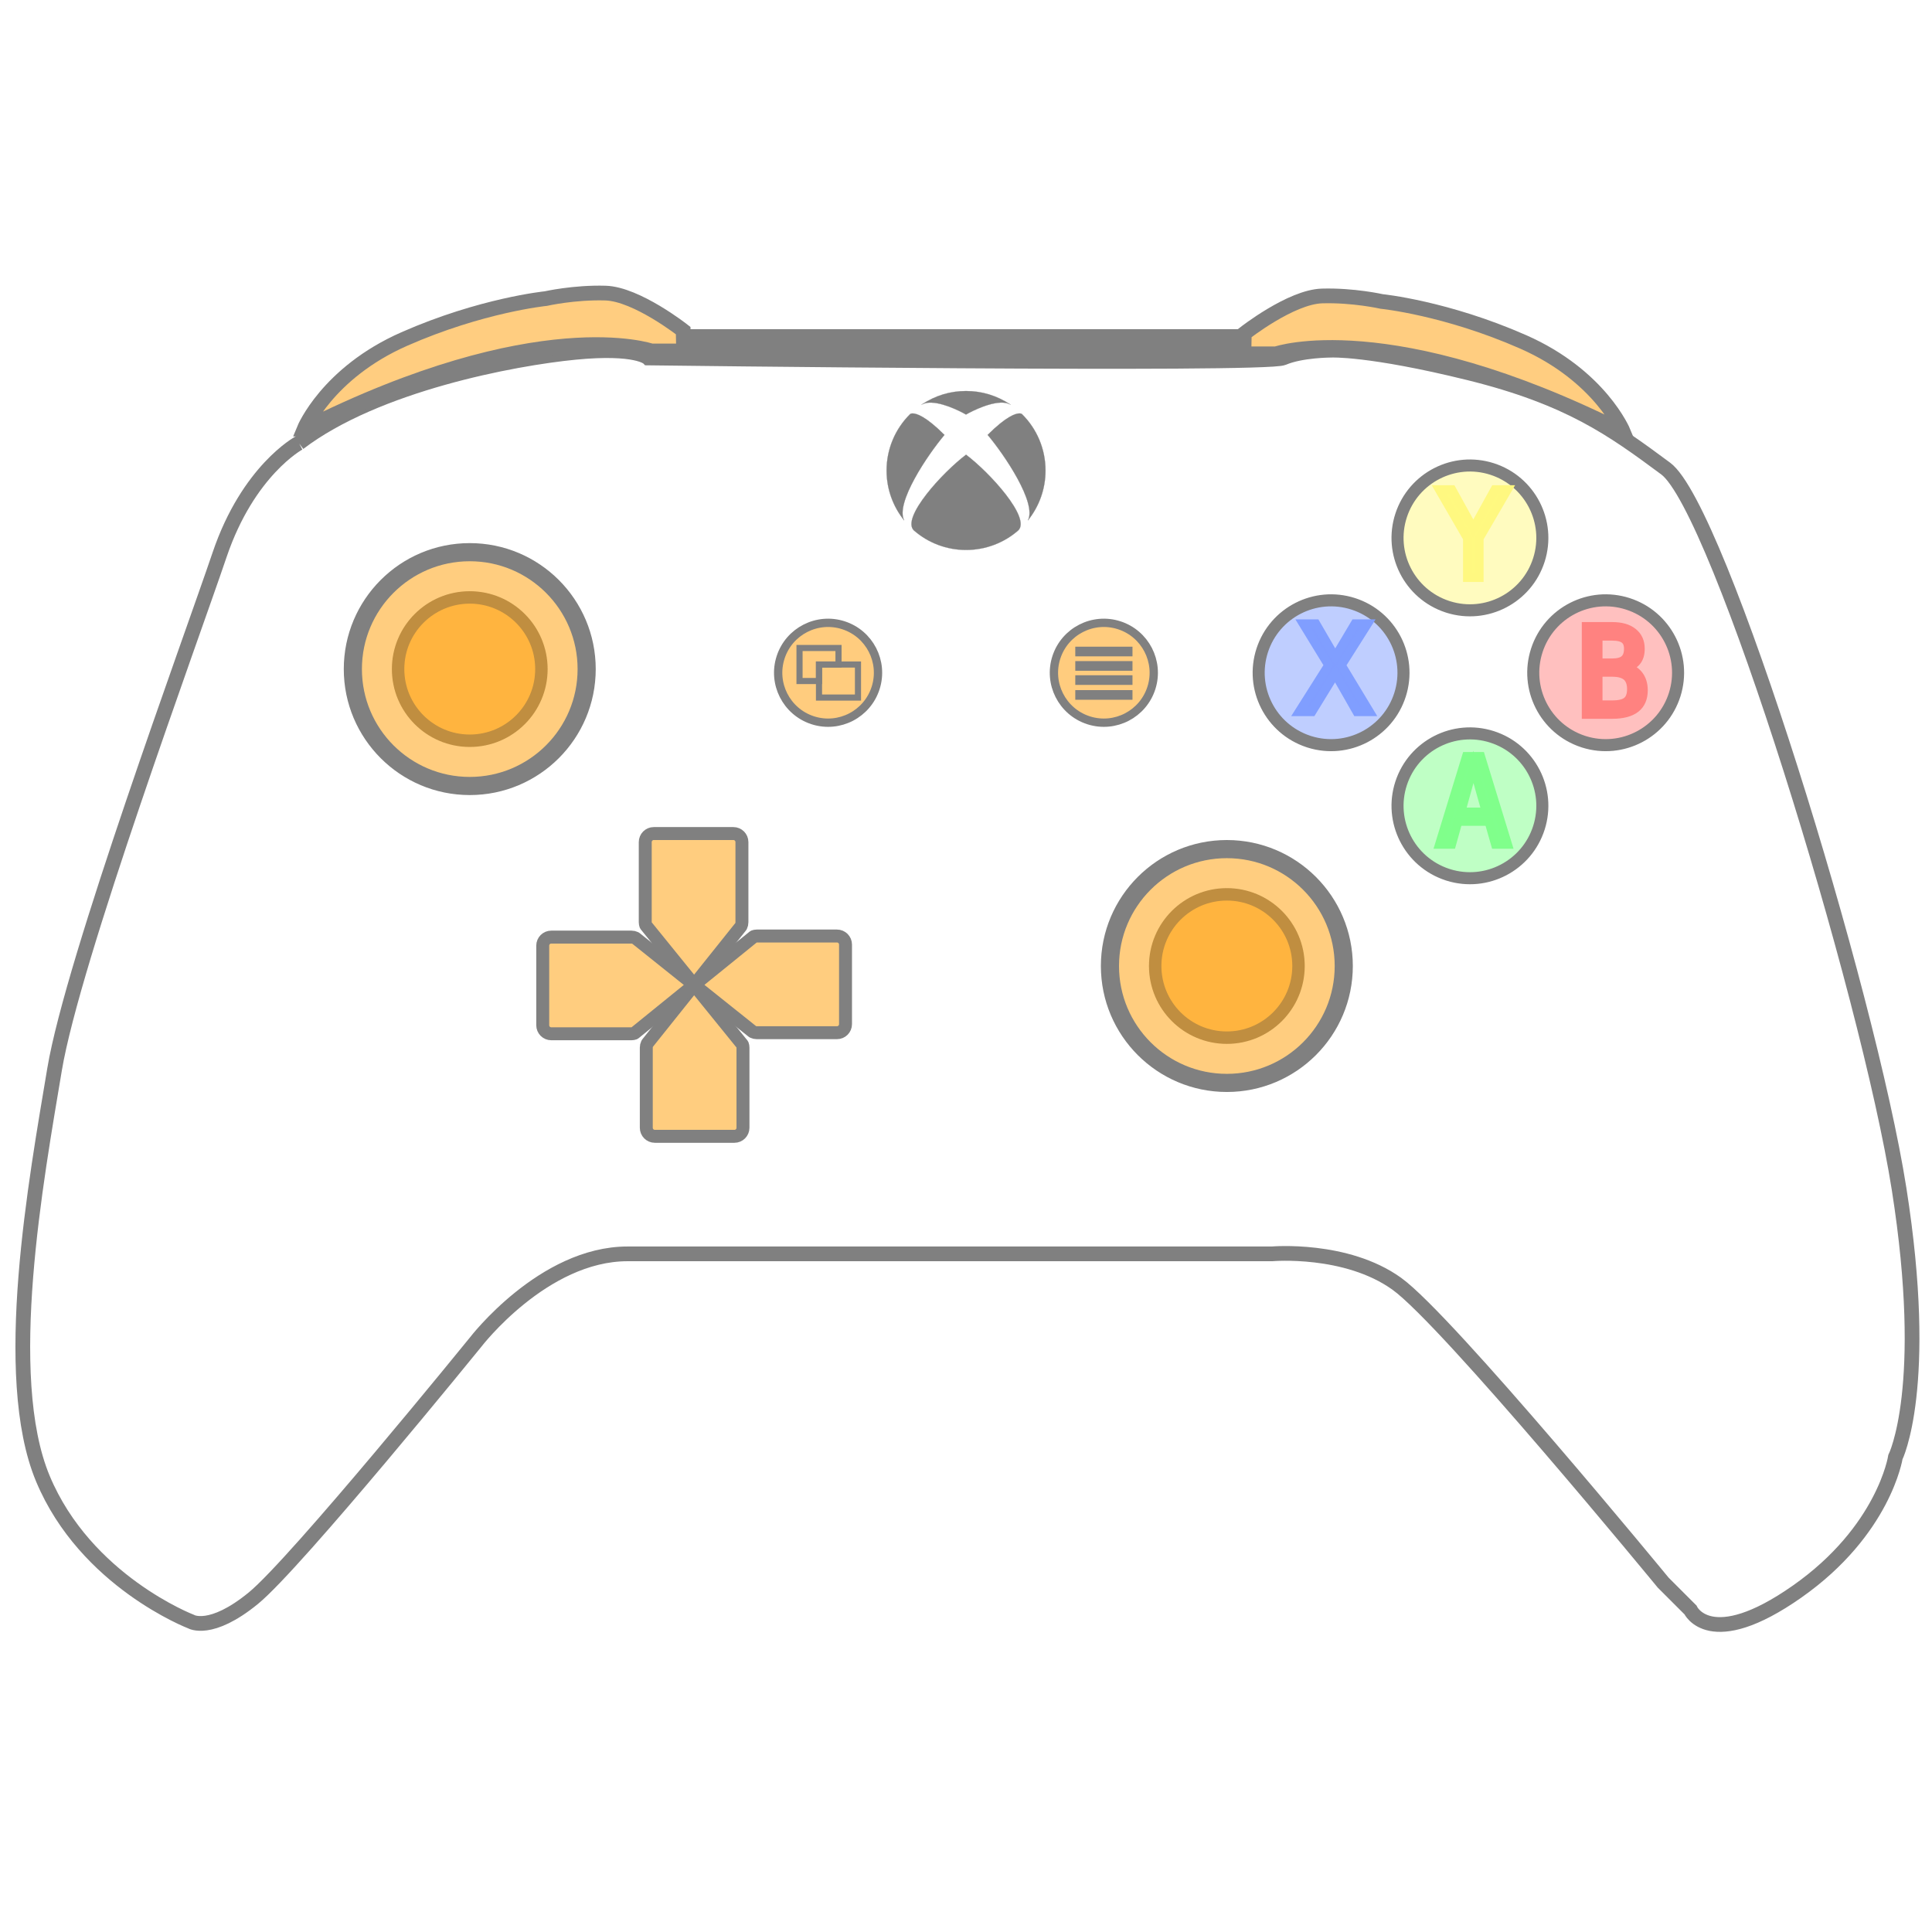
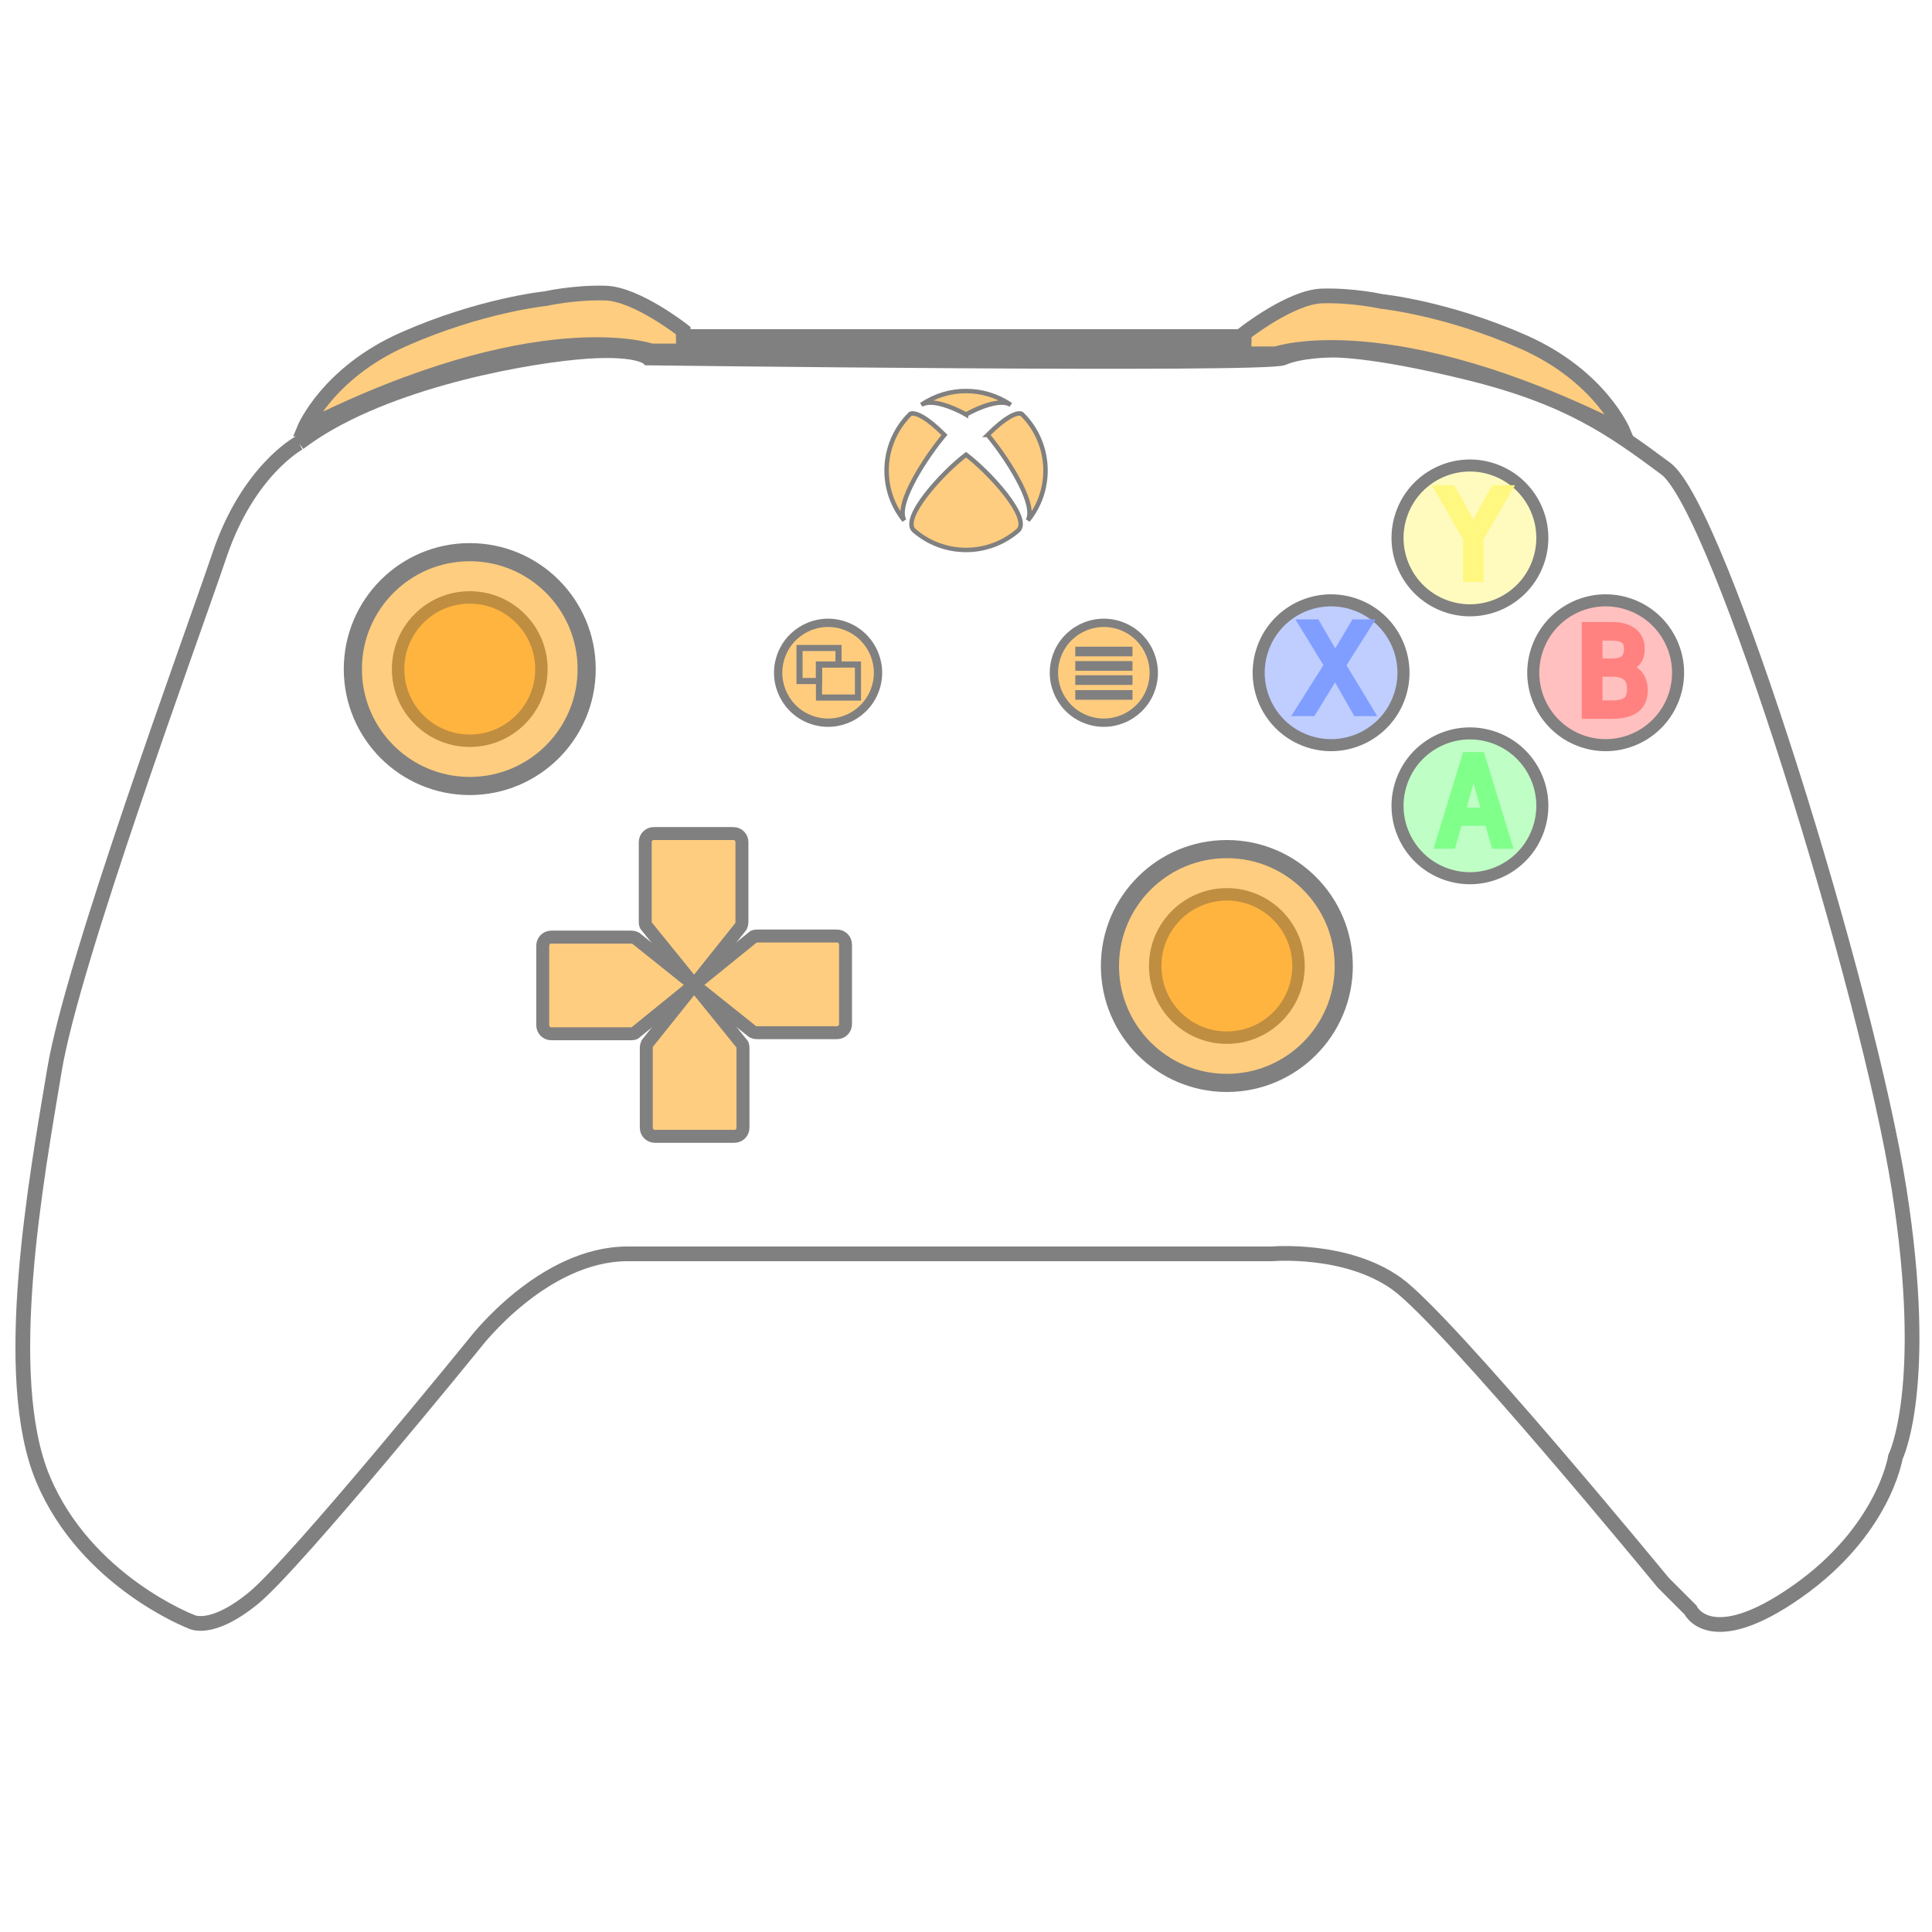
<svg xmlns="http://www.w3.org/2000/svg" width="1024" height="1024" version="1.1" viewBox="0 0 270.93 270.93">
  <g>
    <g id="svg-gamepad_base_frame">
      <path d="m41.908 62.133s-7.106 3.826-11.115 15.67c-4.009 11.844-20.59 56.849-23.14 72.155-2.551 15.306-7.653 43.001-1.64 57.396s20.772 20.043 20.772 20.043 2.733 1.64 8.746-3.28c6.013-4.92 31.158-35.895 31.158-35.895s9.475-12.39 21.318-12.39h90.375s10.386-0.911 17.492 4.191c7.106 5.102 37.353 41.908 37.353 41.908l3.826 3.826s2.733 6.013 14.941-2.551c12.208-8.564 13.804-18.864 13.804-18.864s4.896-9.792 0.515-37.622c-4.381-27.83-25.253-95.471-32.726-101.01-7.473-5.54-13.572-9.953-27.602-13.415-14.03-3.462-19.314-3.189-19.314-3.189s-4.191 0-6.742 1.093c-2.551 1.093-89.034 0-89.034 0s-1.611-1.625-10.243-0.788c-8.632 0.837-27.889 4.444-38.746 12.723z" style="fill:none;mix-blend-mode:darken;paint-order:normal;stroke-width:2.065;stroke:#808080" />
      <rect x="97.801" y="47.195" width="74.807" height="1.542" ry="0" style="fill:none;mix-blend-mode:darken;paint-order:normal;stroke-width:2.072;stroke:#808080" />
    </g>
    <path id="svg-gamepad-btn-lb" d="m42.646 60.169s3.221-7.859 14.044-12.626c10.823-4.767 19.842-5.669 19.842-5.669s3.994-0.902 8.375-0.773c4.381 0.129 10.898 5.26 10.898 5.26l0.053 2.857h-4.509s-15.847-5.54-48.702 10.951z" style="fill-opacity:.497;fill:#ff9c00;mix-blend-mode:darken;paint-order:normal;stroke-width:2.065;stroke:#808080" />
    <path id="svg-gamepad-btn-rb" d="m227.65 60.572s-3.221-7.859-14.044-12.626c-10.823-4.767-19.842-5.669-19.842-5.669s-3.994-0.902-8.375-0.773c-4.381 0.129-10.898 5.26-10.898 5.26l-0.053 2.857h4.509s15.847-5.54 48.702 10.951z" style="fill-opacity:.497;fill:#ff9c00;mix-blend-mode:darken;paint-order:normal;stroke-width:2.065;stroke:#808080" />
    <g id="svg-gamepad-g-leftstick" style="mix-blend-mode:darken;paint-order:normal">
      <ellipse id="svg-gamepad-leftstick" cx="65.875" cy="93.828" rx="10.049" ry="10.049" style="fill-opacity:.503;fill:#ff9c00;paint-order:normal;stroke-width:1.743;stroke:#808080" />
      <circle id="svg-gamepad-btn-leftstick" cx="65.875" cy="93.828" r="16.394" style="fill-opacity:.503;fill:#ff9c00;paint-order:normal;stroke-width:2.543;stroke:#808080" />
    </g>
    <g id="svg-gamepad-g-rightstick" transform="translate(106.17 41.638)" style="mix-blend-mode:darken;paint-order:normal">
      <circle id="svg-gamepad-rightstick" cx="65.875" cy="93.828" r="10.049" style="fill-opacity:.503;fill:#ff9c00;paint-order:normal;stroke-width:1.743;stroke:#808080" />
      <circle id="svg-gamepad-btn-rightstick" cx="65.875" cy="93.828" r="16.394" style="fill-opacity:.503;fill:#ff9c00;paint-order:normal;stroke-width:2.543;stroke:#808080" />
    </g>
-     <path id="svg-gamepad-btn-guide" d="m128.14 74.365a11.093 11.093 0 0 0 7.332 2.756 11.105 11.105 0 0 0 7.337-2.756c1.743-1.775-4.008-8.086-7.337-10.601-3.326 2.515-9.081 8.826-7.334 10.601zm10.362-13.376c2.321 2.75 6.948 9.577 5.641 11.989a11.089 11.089 0 0 0 2.47-6.996 11.095 11.095 0 0 0-3.315-7.926s-0.026-0.02-0.076-0.039a0.764 0.764 0 0 0-0.261-0.042c-0.55 0-1.844 0.403-4.463 3.014zm-10.78-2.97c-0.053 0.019-0.076 0.038-0.08 0.039a11.101 11.101 0 0 0-3.313 7.926c0 2.651 0.927 5.082 2.47 6.995-1.299-2.42 3.325-9.241 5.647-11.988-2.618-2.613-3.914-3.014-4.463-3.014a0.673 0.673 0 0 0-0.261 0.043v-2e-3zm7.749 0.116s-2.734-1.6-4.869-1.676c-0.839-0.03-1.352 0.274-1.413 0.314 1.992-1.337 4.109-1.937 6.269-1.937h0.013c2.167 0 4.276 0.599 6.282 1.935-0.062-0.042-0.57-0.345-1.411-0.314-2.136 0.076-4.871 1.671-4.871 1.671v0.004z" style="fill:#808080;mix-blend-mode:darken;paint-order:normal;stroke-width:.026;stroke:#808080" p-id="7437" />
+     <path id="svg-gamepad-btn-guide" d="m128.14 74.365a11.093 11.093 0 0 0 7.332 2.756 11.105 11.105 0 0 0 7.337-2.756c1.743-1.775-4.008-8.086-7.337-10.601-3.326 2.515-9.081 8.826-7.334 10.601zm10.362-13.376c2.321 2.75 6.948 9.577 5.641 11.989a11.089 11.089 0 0 0 2.47-6.996 11.095 11.095 0 0 0-3.315-7.926s-0.026-0.02-0.076-0.039a0.764 0.764 0 0 0-0.261-0.042c-0.55 0-1.844 0.403-4.463 3.014zm-10.78-2.97c-0.053 0.019-0.076 0.038-0.08 0.039a11.101 11.101 0 0 0-3.313 7.926c0 2.651 0.927 5.082 2.47 6.995-1.299-2.42 3.325-9.241 5.647-11.988-2.618-2.613-3.914-3.014-4.463-3.014a0.673 0.673 0 0 0-0.261 0.043v-2e-3zm7.749 0.116s-2.734-1.6-4.869-1.676c-0.839-0.03-1.352 0.274-1.413 0.314 1.992-1.337 4.109-1.937 6.269-1.937h0.013c2.167 0 4.276 0.599 6.282 1.935-0.062-0.042-0.57-0.345-1.411-0.314-2.136 0.076-4.871 1.671-4.871 1.671v0.004z" style="fill-opacity:.5;fill:#ff9c00;mix-blend-mode:darken;paint-order:normal;stroke-width:.626;stroke:#808080" p-id="7437" />
    <g id="svg-gamepad-btn-select-g" style="fill:none">
      <path id="svg-gamepad-btn-select" d="m152.6 100.99a7 7 0 0 1-4.46-8.815 7 7 0 0 1 8.797-4.496 7 7 0 0 1 4.531 8.779 7 7 0 0 1-8.761 4.567z" style="fill-opacity:.504;fill:#ff9c00;stroke-width:1.165;stroke:#808080" />
      <rect x="151.29" y="91.187" width="7.022" height=".354" style="fill:none;stroke:#808080" />
      <rect x="151.29" y="93.208" width="7.022" height=".354" style="fill:none;stroke:#808080" />
      <rect x="151.29" y="95.193" width="7.022" height=".354" style="fill:none;stroke:#808080" />
      <rect x="151.29" y="97.275" width="7.022" height=".354" style="fill:none;stroke:#808080" />
    </g>
    <g id="svg-gamepad-btn-share-g" style="fill:none">
      <path id="svg-gamepad-btn-share" d="m113.93 100.99a7 7 0 0 1-4.46-8.815 7 7 0 0 1 8.797-4.496 7 7 0 0 1 4.531 8.779 7 7 0 0 1-8.761 4.567z" style="fill-opacity:.504;fill:#ff9c00;stroke-width:1.165;stroke:#808080" />
      <path d="m112.12 90.87v4.633h2.733v-2.317h2.733v-2.317z" style="fill:none;stroke-width:.86;stroke:#808080" />
      <path d="m114.85 93.187v4.633h5.466v-4.633h-2.733z" style="fill:none;stroke-width:.86;stroke:#808080" />
    </g>
    <g id="svg-gamepad-btn-west" transform="translate(.63773)">
      <path id="svg-gamepad-btn-west-frame" d="m182.84 103.98a10.152 10.152 0 0 1-6.469-12.784 10.152 10.152 0 0 1 12.758-6.52 10.152 10.152 0 0 1 6.572 12.732 10.152 10.152 0 0 1-12.705 6.623z" style="fill-opacity:.5;fill:#809eff;stroke-width:1.69;stroke:#808080" />
      <text transform="matrix(1.302 0 0 1.302 -1011.2 -69.578)" style="fill:#809dff;font-family:Consolas;font-size:13.006px;font-variant-caps:normal;font-variant-east-asian:normal;font-variant-ligatures:normal;font-variant-numeric:normal;shape-inside:url(#rect17);stroke-width:.933;stroke:#809eff;white-space:pre" xml:space="preserve">
        <tspan x="915.967" y="130.103">X
</tspan>
      </text>
    </g>
    <g id="svg-gamepad-btn-north">
      <path id="svg-gamepad-btn-north-frame" d="m202.95 85.072a10.152 10.152 0 0 1-6.469-12.784 10.152 10.152 0 0 1 12.758-6.52 10.152 10.152 0 0 1 6.572 12.732 10.152 10.152 0 0 1-12.705 6.623z" style="fill-opacity:.5;fill:#fff980;stroke-width:1.69;stroke:#808080" />
      <text transform="matrix(1.302 0 0 1.302 -991.07 -88.392)" style="fill:#fff980;font-family:Consolas;font-size:13.006px;font-variant-caps:normal;font-variant-east-asian:normal;font-variant-ligatures:normal;font-variant-numeric:normal;shape-inside:url(#rect17-9);stroke-width:.933;stroke:#fff880;white-space:pre" xml:space="preserve">
        <tspan x="915.967" y="130.103">Y
</tspan>
      </text>
    </g>
    <g id="svg-gamepad-btn-east" transform="translate(-.54663)">
      <path id="svg-gamepad-btn-east-frame" d="m222.53 103.98a10.152 10.152 0 0 1-6.469-12.784 10.152 10.152 0 0 1 12.759-6.52 10.152 10.152 0 0 1 6.572 12.732 10.152 10.152 0 0 1-12.706 6.623z" style="fill-opacity:.5;fill:#ff8280;stroke-width:1.69;stroke:#808080" />
      <text transform="matrix(1.302 0 0 1.302 -970.98 -69.201)" style="fill:#ff8280;font-family:Consolas;font-size:13.006px;font-variant-caps:normal;font-variant-east-asian:normal;font-variant-ligatures:normal;font-variant-numeric:normal;shape-inside:url(#rect17-9-5);stroke-width:.933;stroke:#ff8280;white-space:pre" xml:space="preserve">
        <tspan x="915.967" y="130.103">B
</tspan>
      </text>
    </g>
    <g id="svg-gamepad-btn-south">
      <path id="svg-gamepad-btn-south-frame" d="m202.95 122.64a10.152 10.152 0 0 1-6.469-12.784 10.152 10.152 0 0 1 12.758-6.52 10.152 10.152 0 0 1 6.572 12.732 10.152 10.152 0 0 1-12.705 6.623z" style="fill-opacity:.5;fill:#80ff8c;stroke-width:1.69;stroke:#808080" />
      <text transform="matrix(1.302 0 0 1.302 -991.05 -50.977)" style="fill:#80ff8c;font-family:Consolas;font-size:13.006px;font-variant-caps:normal;font-variant-east-asian:normal;font-variant-ligatures:normal;font-variant-numeric:normal;shape-inside:url(#rect17-2);stroke-width:.933;stroke:#80ff8b;white-space:pre" xml:space="preserve">
        <tspan x="915.967" y="130.103">A
</tspan>
      </text>
    </g>
    <g>
      <path id="svg-gamepad-dpad-up" d="m91.685 116.89c-0.665 0-1.2 0.535-1.2 1.2v11.247c0 0.147 0.028 0.287 0.076 0.417 5.64e-4 2e-3 9.79e-4 3e-3 0.002 5e-3l0.482 0.594 6.295 7.767 6.31-7.894 0.238-0.298c0.013-0.024 0.026-0.048 0.038-0.072 0.075-0.157 0.117-0.333 0.117-0.519v-11.247c0-0.665-0.535-1.2-1.2-1.2z" style="fill-opacity:.503;fill:#ff9c00;stroke-linejoin:round;stroke-miterlimit:0;stroke-width:1.815;stroke:#808080" />
      <path id="svg-gamepad-dpad-down" d="m102.99 159.35c0.665 0 1.2-0.535 1.2-1.2v-11.247c0-0.147-0.028-0.287-0.076-0.417-5.7e-4 -2e-3 -9.8e-4 -3e-3 -2e-3 -5e-3l-0.482-0.594-6.295-7.767-6.31 7.894-0.238 0.298c-0.013 0.024-0.026 0.048-0.038 0.072-0.075 0.157-0.117 0.333-0.117 0.519v11.247c0 0.665 0.535 1.2 1.2 1.2z" style="fill-opacity:.503;fill:#ff9c00;stroke-linejoin:round;stroke-miterlimit:0;stroke-width:1.815;stroke:#808080" />
      <path id="svg-gamepad-dpad-left" d="m76.109 143.77c0 0.665 0.535 1.2 1.2 1.2h11.247c0.147 0 0.287-0.028 0.417-0.076 2e-3 -5.6e-4 3e-3 -9.8e-4 5e-3 -2e-3l0.594-0.482 7.767-6.295-7.894-6.31-0.298-0.238c-0.024-0.013-0.048-0.026-0.072-0.038-0.157-0.075-0.333-0.117-0.519-0.117h-11.247c-0.665 0-1.2 0.535-1.2 1.2z" style="fill-opacity:.503;fill:#ff9c00;stroke-linejoin:round;stroke-miterlimit:0;stroke-width:1.815;stroke:#808080" />
      <path id="svg-gamepad-dpad-right" d="m118.57 132.46c0-0.665-0.535-1.2-1.2-1.2h-11.247c-0.147 0-0.287 0.028-0.417 0.076-2e-3 5.6e-4 -3e-3 9.8e-4 -5e-3 2e-3l-0.594 0.482-7.767 6.295 7.894 6.31 0.298 0.238c0.024 0.013 0.048 0.026 0.072 0.038 0.157 0.075 0.333 0.117 0.519 0.117h11.247c0.665 0 1.2-0.535 1.2-1.2z" style="fill-opacity:.503;fill:#ff9c00;stroke-linejoin:round;stroke-miterlimit:0;stroke-width:1.815;stroke:#808080" />
    </g>
  </g>
</svg>
